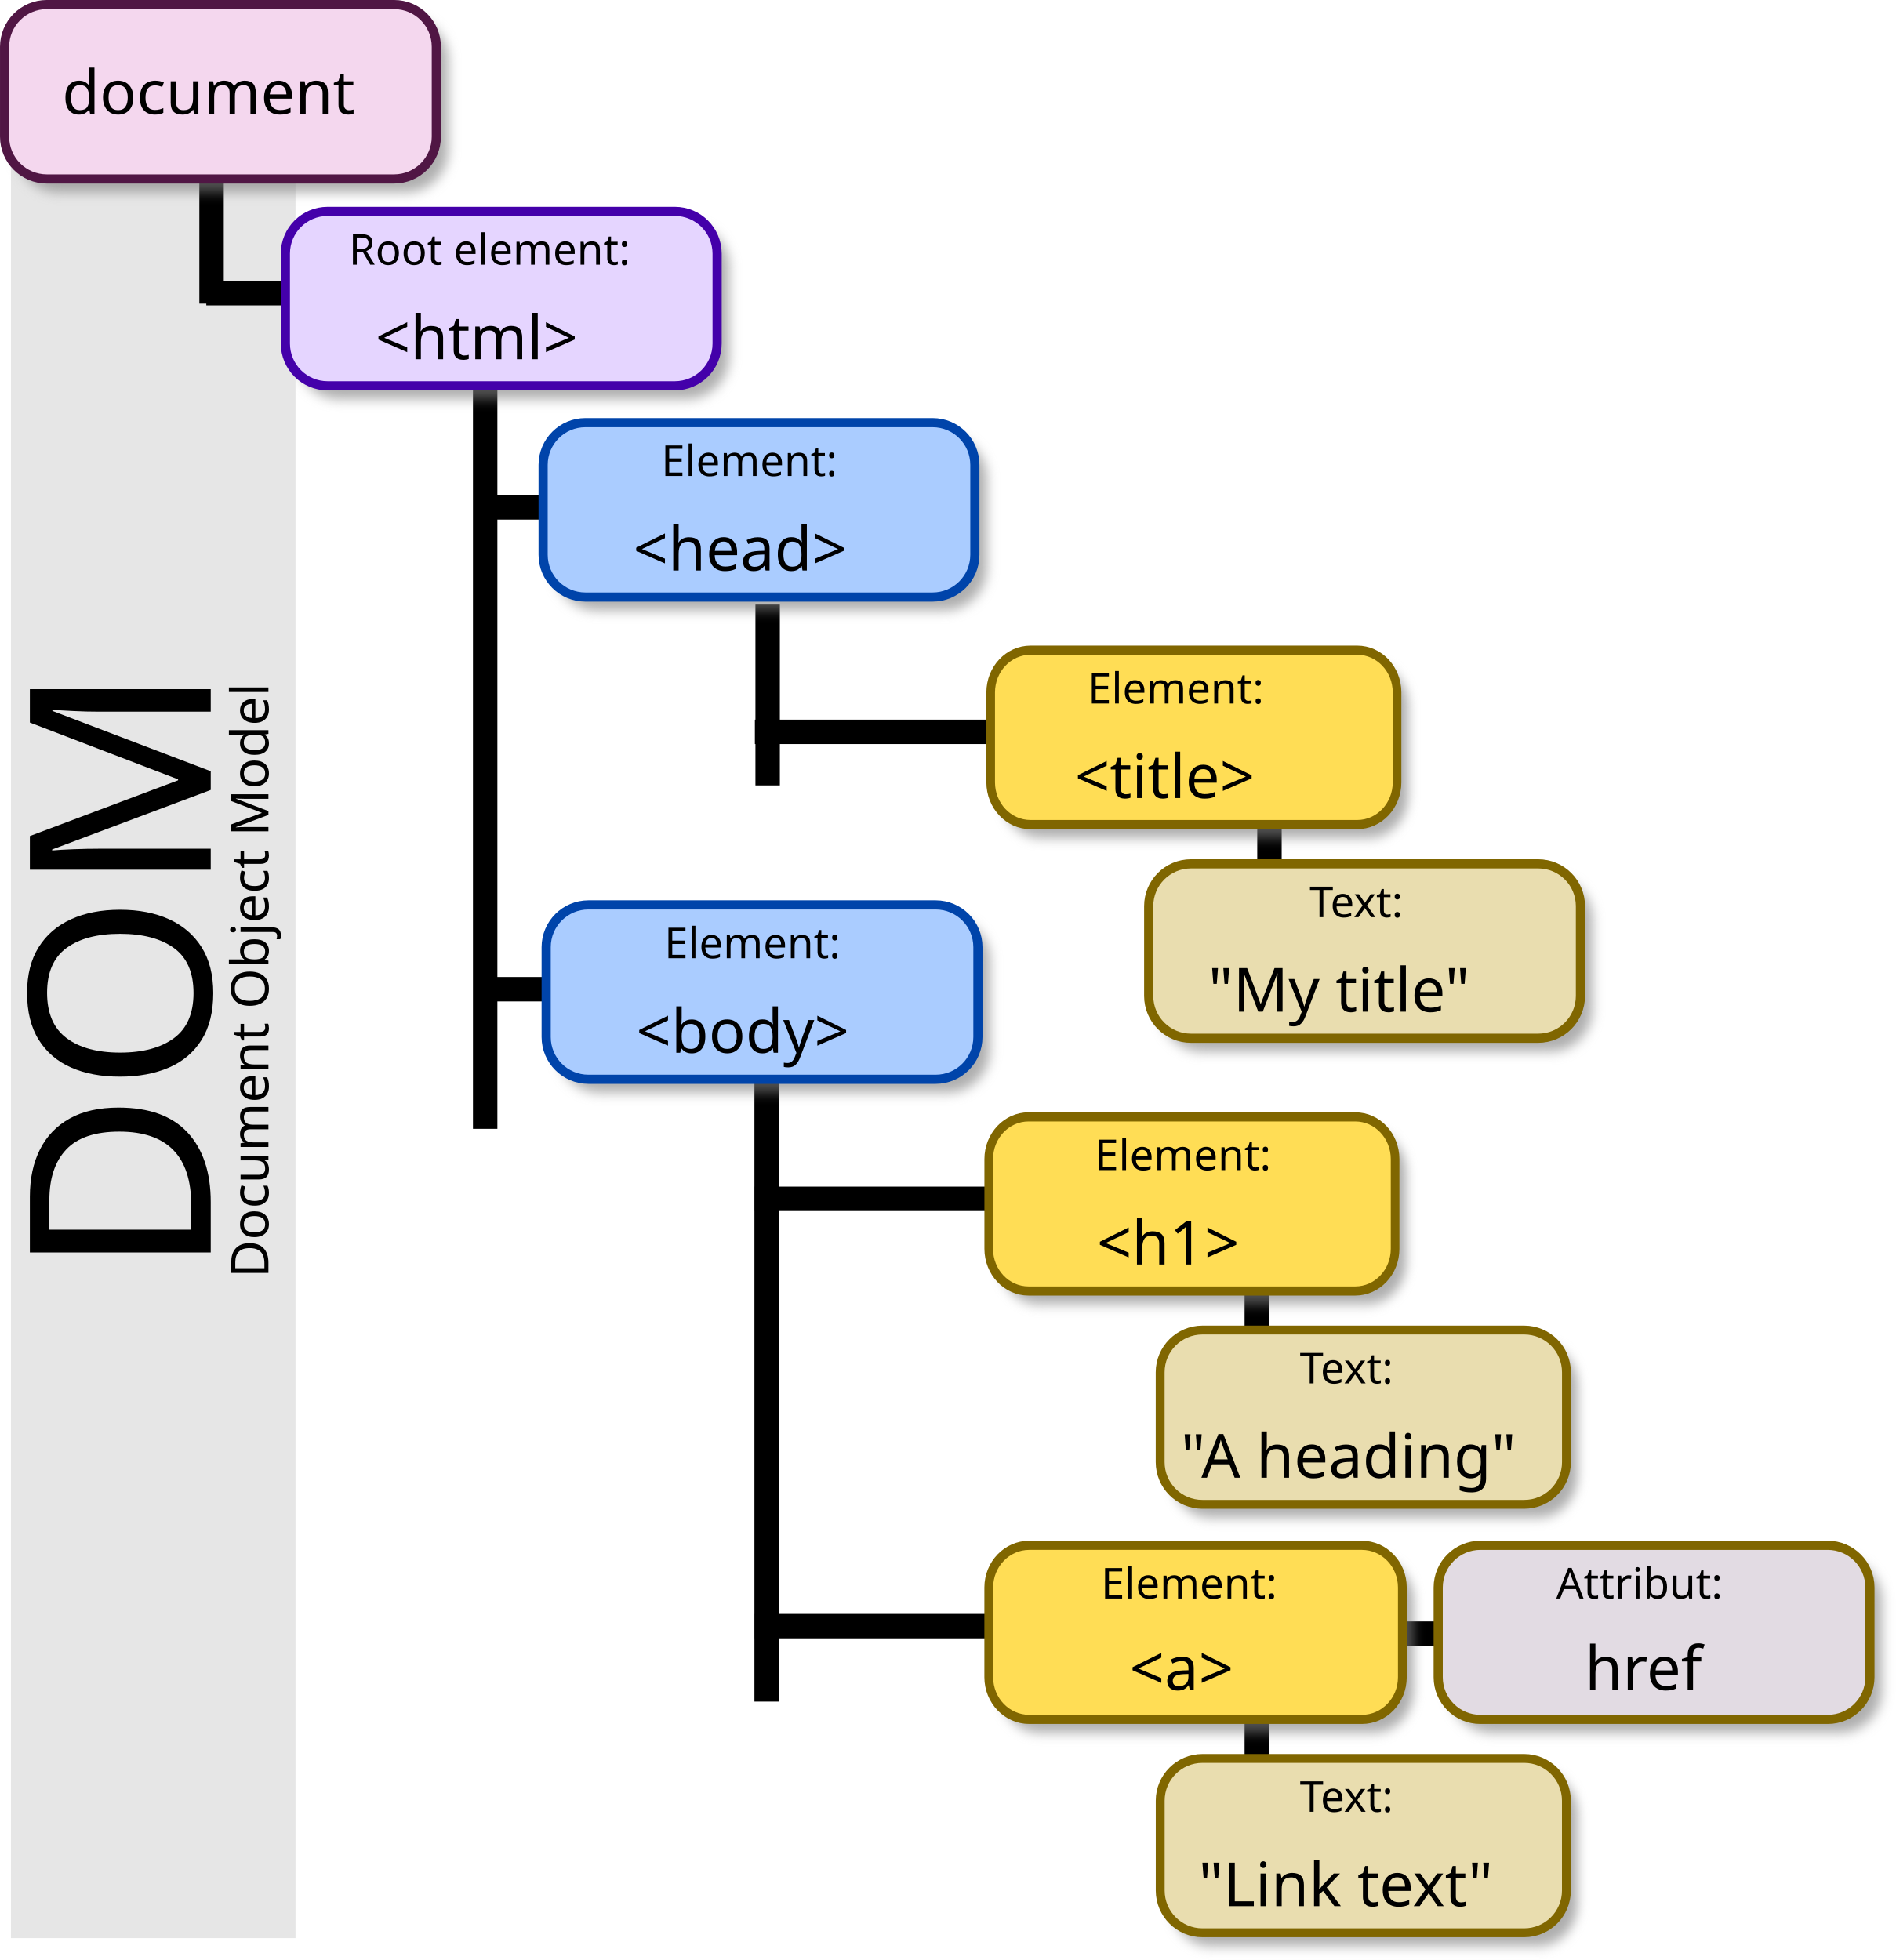
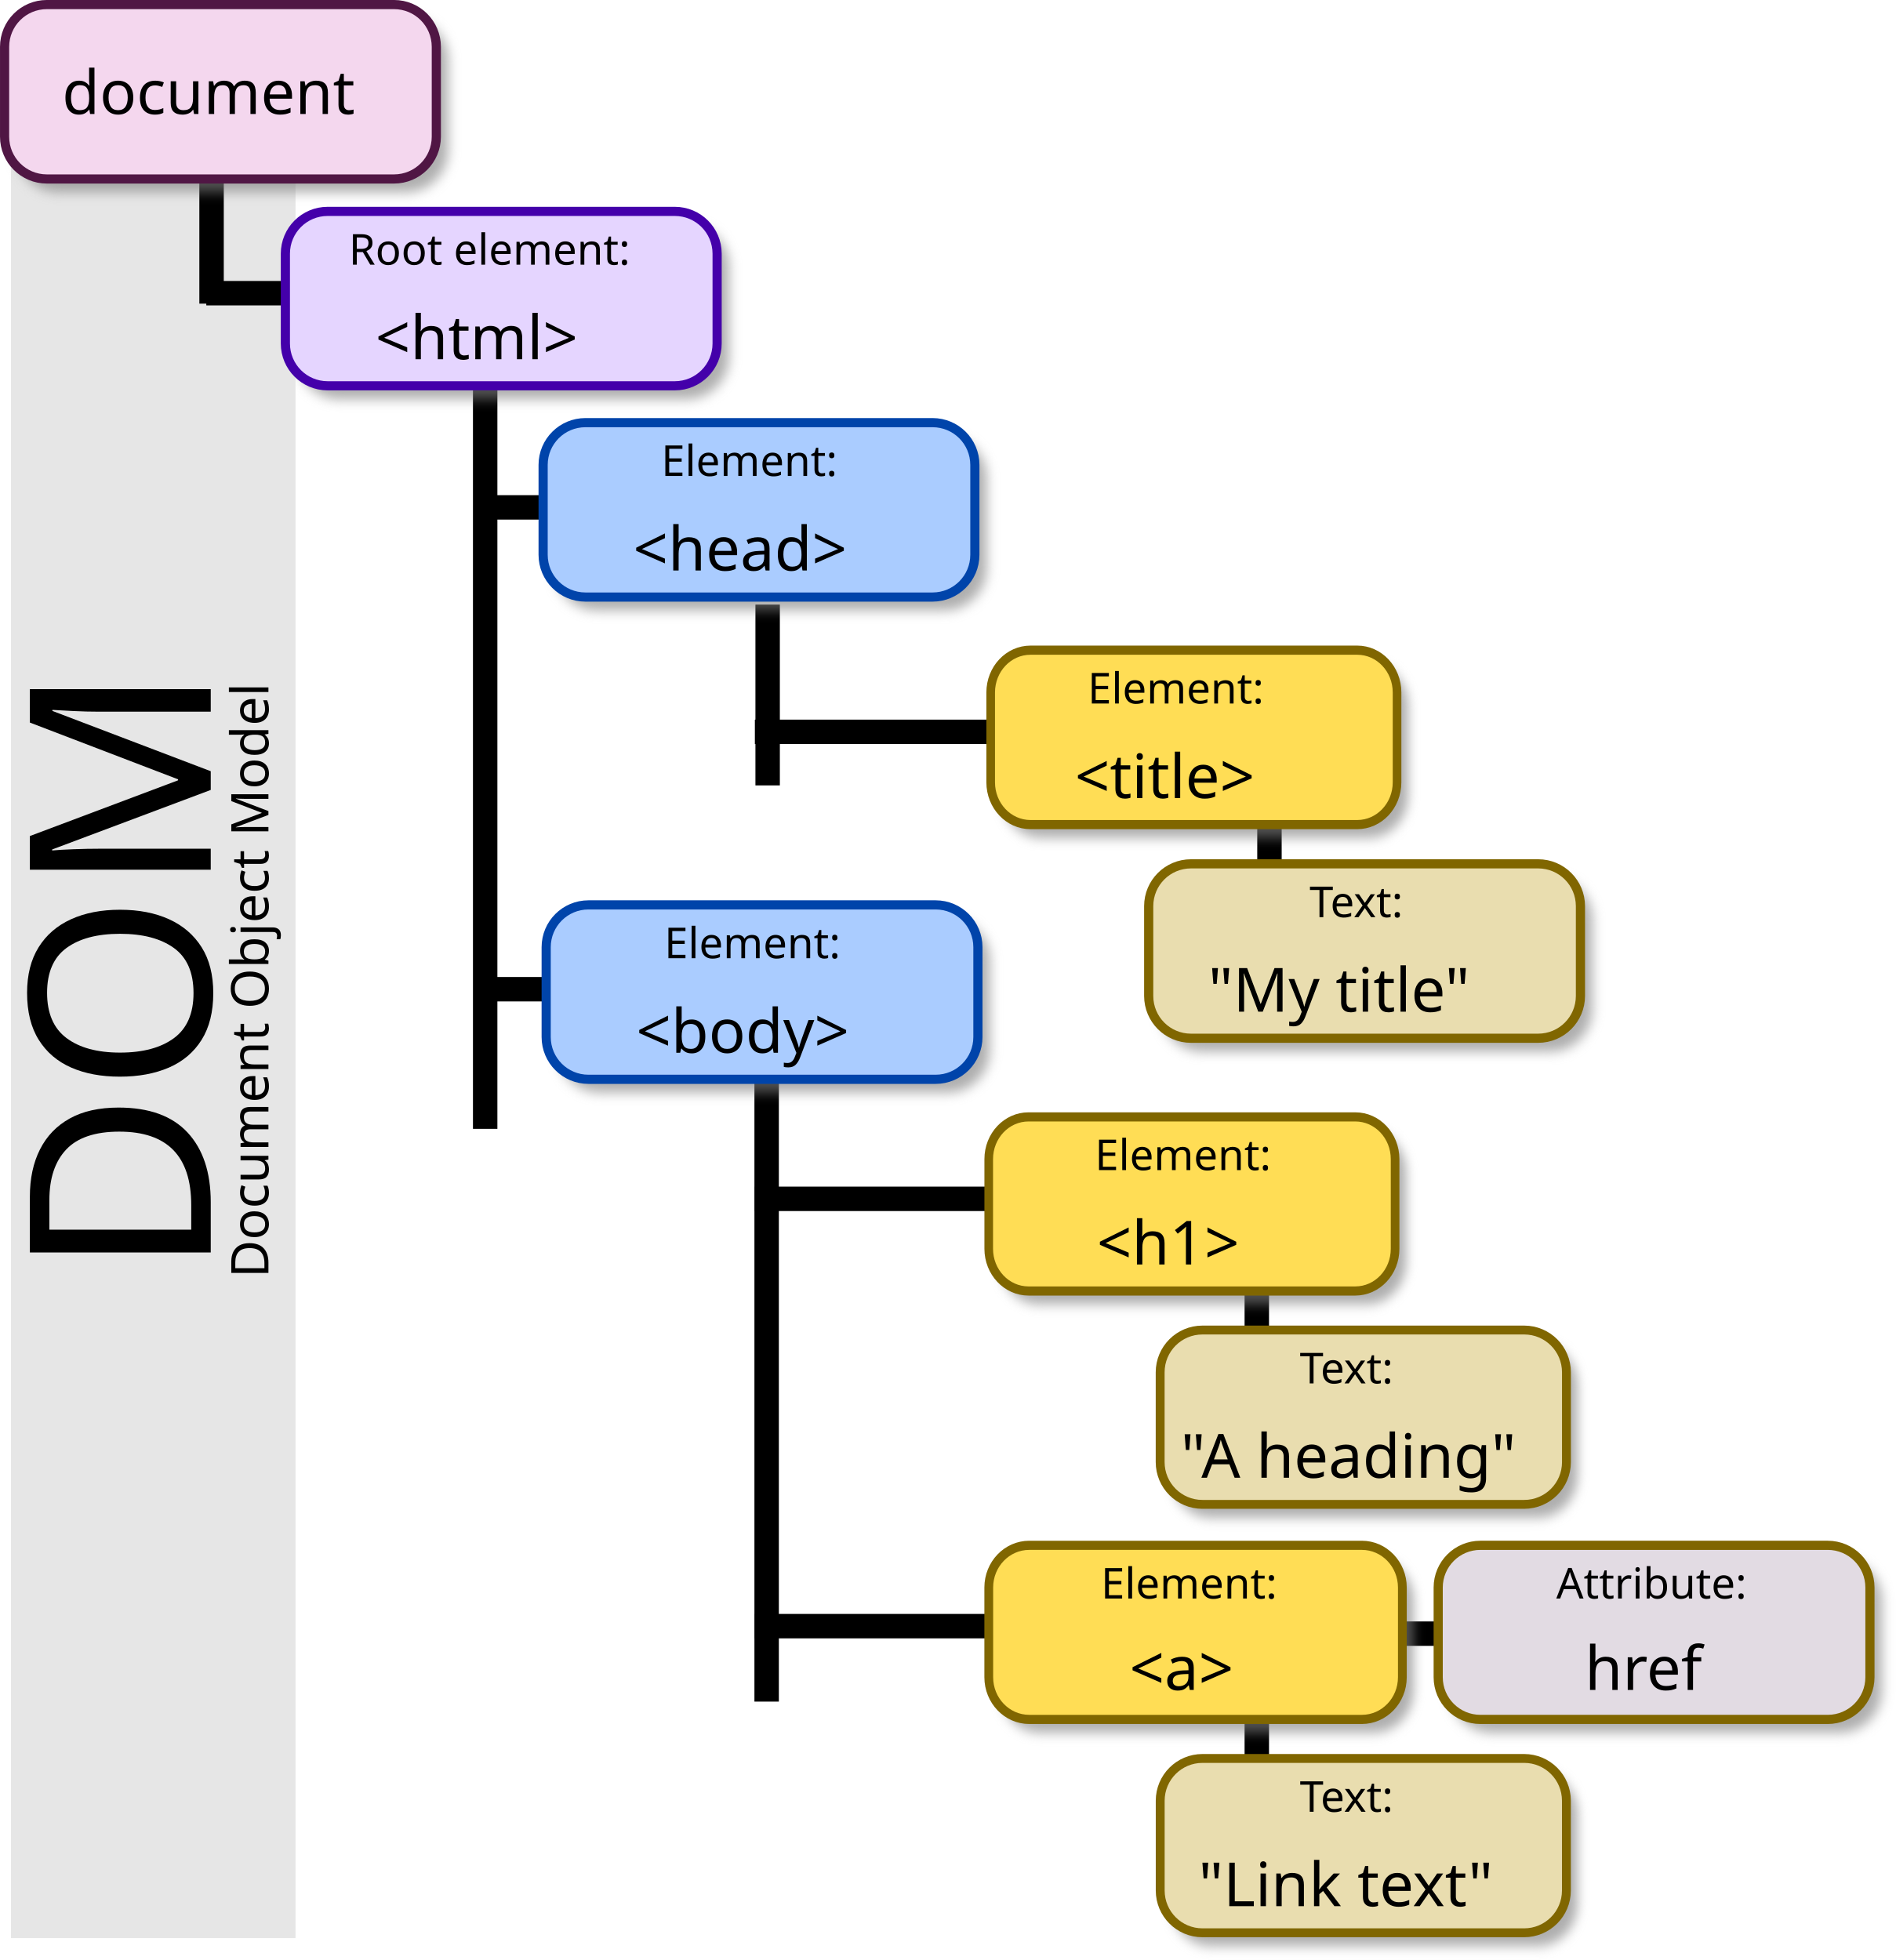
<svg xmlns="http://www.w3.org/2000/svg" width="428.048" height="442.637" id="svg2" version="1.1">
  <defs id="defs4">
    <filter id="filter3773" color-interpolation-filters="sRGB">
      <feGaussianBlur stdDeviation="3.804" id="feGaussianBlur3775" />
    </filter>
  </defs>
  <g id="layer1" transform="translate(-111.9556,-75.51753)">
    <text xml:space="preserve" style="font-size:40px;font-style:normal;font-weight:normal;line-height:125%;letter-spacing:0px;word-spacing:0px;fill:#000000;fill-opacity:1;stroke:none;font-family:Sans" x="538.221" y="1137.548" id="text3883">
      <tspan id="tspan3885" x="538.221" y="1137.548" />
    </text>
    <g id="g4078" transform="matrix(0.3446493,0,0,0.3446493,126.3231,-2.53476)">
      <path style="fill:none;stroke:#000000;stroke-width:16;stroke-linecap:butt;stroke-linejoin:miter;stroke-opacity:1" d="m 656.056,1292.016 -203.185,0" id="path4076" />
      <path id="path4074" d="m 656.056,1012.016 -203.185,0" style="fill:none;stroke:#000000;stroke-width:16;stroke-linecap:butt;stroke-linejoin:miter;stroke-opacity:1" />
      <path style="fill:none;stroke:#000000;stroke-width:16;stroke-linecap:butt;stroke-linejoin:miter;stroke-opacity:1" d="m 371.855,874.658 -91.395,0" id="path4064" />
      <path id="path4062" d="m 371.181,558.932 -91.395,0" style="fill:none;stroke:#000000;stroke-width:16;stroke-linecap:butt;stroke-linejoin:miter;stroke-opacity:1" />
      <path style="fill:none;stroke:#000000;stroke-width:16;stroke-linecap:butt;stroke-linejoin:miter;stroke-opacity:1" d="m 656.056,706.016 -203.185,0" id="path4060" />
      <path style="fill:none;stroke:#000000;stroke-width:16;stroke-linecap:butt;stroke-linejoin:miter;stroke-opacity:1" d="m 781.717,1314.498 0,118.491" id="path3990" />
      <path id="path3992" d="m 936.386,1296.939 -118.491,0" style="fill:none;stroke:#000000;stroke-width:16;stroke-linecap:butt;stroke-linejoin:miter;stroke-opacity:1" />
      <path style="fill:none;stroke:#000000;stroke-width:16;stroke-linecap:butt;stroke-linejoin:miter;stroke-opacity:1" d="m 460.586,932.932 0,408.527" id="path3988" />
      <path id="path3986" d="m 781.717,1032.498 0,118.491" style="fill:none;stroke:#000000;stroke-width:16;stroke-linecap:butt;stroke-linejoin:miter;stroke-opacity:1" />
      <path style="fill:none;stroke:#000000;stroke-width:16;stroke-linecap:butt;stroke-linejoin:miter;stroke-opacity:1" d="m 790.015,728.229 0,118.491" id="path3984" />
      <path id="path3982" d="m 461.241,622.622 0,118.491" style="fill:none;stroke:#000000;stroke-width:16;stroke-linecap:butt;stroke-linejoin:miter;stroke-opacity:1" />
      <path style="fill:none;stroke:#000000;stroke-width:16;stroke-linecap:butt;stroke-linejoin:miter;stroke-opacity:1" d="m 276.18,444.902 0,521.257" id="path3980" />
      <rect ry="27.695" y="373.694" x="153.024" height="114.286" width="282.857" id="rect3783" style="fill:#808080;fill-opacity:0.64;stroke:none;filter:url(#filter3773)" />
      <rect style="fill:#808080;fill-opacity:0.64;stroke:none;filter:url(#filter3773)" id="rect3801" width="282.857" height="114.286" x="321.89" y="512.121" ry="27.695" />
      <rect ry="27.695" y="503.409" x="314.146" height="114.286" width="282.857" id="rect3803" style="fill:#aaccff;fill-opacity:1;stroke:#0044aa;stroke-width:6;stroke-linecap:round;stroke-linejoin:miter;stroke-miterlimit:4;stroke-opacity:1;stroke-dasharray:none;stroke-dashoffset:0" />
      <text xml:space="preserve" style="font-size:40px;font-style:normal;font-weight:normal;line-height:125%;letter-spacing:0px;word-spacing:0px;fill:#000000;fill-opacity:1;stroke:none;font-family:Sans" x="391.512" y="538.342" id="text3805">
        <tspan id="tspan3807" x="391.512" y="538.342" style="font-size:28px">Element:</tspan>
      </text>
      <text id="text3809" y="600.295" x="373.119" style="font-size:40px;font-style:normal;font-weight:normal;line-height:125%;letter-spacing:0px;word-spacing:0px;fill:#000000;fill-opacity:1;stroke:none;font-family:Sans" xml:space="preserve">
        <tspan y="600.295" x="373.119" id="tspan3811">&lt;head&gt;</tspan>
      </text>
      <rect ry="27.695" y="828.121" x="323.89" height="114.286" width="282.857" id="rect3815" style="fill:#808080;fill-opacity:0.64;stroke:none;filter:url(#filter3773)" />
      <rect style="fill:#aaccff;fill-opacity:1;stroke:#0044aa;stroke-width:6;stroke-linecap:round;stroke-linejoin:miter;stroke-miterlimit:4;stroke-opacity:1;stroke-dasharray:none;stroke-dashoffset:0" id="rect3817" width="282.857" height="114.286" x="316.146" y="819.409" ry="27.695" />
      <text id="text3819" y="854.342" x="393.512" style="font-size:40px;font-style:normal;font-weight:normal;line-height:125%;letter-spacing:0px;word-spacing:0px;fill:#000000;fill-opacity:1;stroke:none;font-family:Sans" xml:space="preserve">
        <tspan style="font-size:28px" y="854.342" x="393.512" id="tspan3821">Element:</tspan>
      </text>
      <text xml:space="preserve" style="font-size:40px;font-style:normal;font-weight:normal;line-height:125%;letter-spacing:0px;word-spacing:0px;fill:#000000;fill-opacity:1;stroke:none;font-family:Sans" x="375.119" y="916.295" id="text3823">
        <tspan id="tspan3825" x="375.119" y="916.295">&lt;body&gt;</tspan>
      </text>
      <g transform="translate(230.9833,11.63693)" id="g4033">
        <g id="g3827" transform="matrix(0.9412272,0,0,1,326.2032,411.4098)">
          <rect ry="27.695" y="238.17" x="61.062" height="114.286" width="282.857" id="rect3829" style="fill:#808080;fill-opacity:0.64;stroke:none;filter:url(#filter3773)" />
          <rect style="fill:#ffdd55;fill-opacity:1;stroke:#806600;stroke-width:6;stroke-linecap:round;stroke-linejoin:miter;stroke-miterlimit:4;stroke-opacity:1;stroke-dasharray:none;stroke-dashoffset:0" id="rect3831" width="282.857" height="114.286" x="53.318" y="229.458" ry="27.695" />
        </g>
        <text xml:space="preserve" style="font-size:40px;font-style:normal;font-weight:normal;line-height:125%;letter-spacing:0px;word-spacing:0px;fill:#000000;fill-opacity:1;stroke:none;font-family:Sans" x="439.93" y="675.801" id="text3833">
          <tspan id="tspan3835" x="439.93" y="675.801" style="font-size:28px">Element:</tspan>
        </text>
        <text id="text3837" y="737.755" x="431.538" style="font-size:40px;font-style:normal;font-weight:normal;line-height:125%;letter-spacing:0px;word-spacing:0px;fill:#000000;fill-opacity:1;stroke:none;font-family:Sans" xml:space="preserve">
          <tspan y="737.755" x="431.538" id="tspan3839">&lt;title&gt;</tspan>
        </text>
      </g>
      <g transform="translate(270.3305,11.63693)" id="g4024">
        <g id="g3998">
          <rect style="fill:#808080;fill-opacity:0.64;stroke:none;filter:url(#filter3773)" id="rect3843" width="282.857" height="114.286" x="448.309" y="789.58" ry="27.695" />
          <rect ry="27.695" y="780.868" x="440.565" height="114.286" width="282.857" id="rect3845" style="fill:#e9ddaf;fill-opacity:1;stroke:#806600;stroke-width:6;stroke-linecap:round;stroke-linejoin:miter;stroke-miterlimit:4;stroke-opacity:1;stroke-dasharray:none;stroke-dashoffset:0" />
        </g>
        <text id="text3847" y="815.801" x="545.93" style="font-size:40px;font-style:normal;font-weight:normal;line-height:125%;letter-spacing:0px;word-spacing:0px;fill:#000000;fill-opacity:1;stroke:none;font-family:Sans" xml:space="preserve">
          <tspan style="font-size:28px" y="815.801" x="545.93" id="tspan3849">Text:</tspan>
        </text>
        <text xml:space="preserve" style="font-size:40px;font-style:normal;font-weight:normal;line-height:125%;letter-spacing:0px;word-spacing:0px;fill:#000000;fill-opacity:1;stroke:none;font-family:Sans" x="479.538" y="877.755" id="text3851">
          <tspan id="tspan3853" x="479.538" y="877.755">"My title"</tspan>
        </text>
      </g>
      <g transform="translate(241.7004,-92)" id="g4042">
        <g transform="matrix(0.9412358,0,0,0.9981873,314.203,821.2857)" id="g3855">
          <rect style="fill:#808080;fill-opacity:0.64;stroke:none;filter:url(#filter3773)" id="rect3857" width="282.857" height="114.286" x="61.062" y="238.17" ry="27.695" />
          <rect ry="27.695" y="229.458" x="53.318" height="114.286" width="282.857" id="rect3859" style="fill:#ffdd55;fill-opacity:1;stroke:#806600;stroke-width:6;stroke-linecap:round;stroke-linejoin:miter;stroke-miterlimit:4;stroke-opacity:1;stroke-dasharray:none;stroke-dashoffset:0" />
        </g>
        <text id="text3861" y="1086.181" x="433.537" style="font-size:39.964px;font-style:normal;font-weight:normal;line-height:125%;letter-spacing:0px;word-spacing:0px;fill:#000000;fill-opacity:1;stroke:none;font-family:Sans" xml:space="preserve" transform="scale(1.000908,0.9990932)">
          <tspan style="font-size:27.975px" y="1086.181" x="433.537" id="tspan3863">Element:</tspan>
        </text>
        <text xml:space="preserve" style="font-size:39.964px;font-style:normal;font-weight:normal;line-height:125%;letter-spacing:0px;word-spacing:0px;fill:#000000;fill-opacity:1;stroke:none;font-family:Sans" x="434.823" y="1148.078" id="text3865" transform="scale(1.000908,0.9990932)">
          <tspan id="tspan3867" x="434.823" y="1148.078">&lt;h1&gt;</tspan>
        </text>
      </g>
      <g transform="translate(225.9285,-92)" id="g4015">
        <g id="g3994">
          <rect transform="matrix(0.9410595,0,0,0.9995454,442.2995,960.6326)" ry="27.695" y="238.17" x="61.062" height="114.286" width="282.857" id="rect3871" style="fill:#808080;fill-opacity:0.64;stroke:none;filter:url(#filter3773)" />
          <rect style="fill:#e9ddaf;fill-opacity:1;stroke:#806600;stroke-width:5.819;stroke-linecap:round;stroke-linejoin:miter;stroke-miterlimit:4;stroke-opacity:1;stroke-dasharray:none;stroke-dashoffset:0" id="rect3873" width="266.185" height="114.234" x="492.475" y="1189.986" ry="27.683" />
        </g>
        <text xml:space="preserve" style="font-size:39.964px;font-style:normal;font-weight:normal;line-height:125%;letter-spacing:0px;word-spacing:0px;fill:#000000;fill-opacity:1;stroke:none;font-family:Sans" x="583.398" y="1226.054" id="text3875" transform="scale(1.000908,0.9990932)">
          <tspan id="tspan3877" x="583.398" y="1226.054" style="font-size:27.975px">Text:</tspan>
        </text>
        <text id="text3879" y="1287.951" x="505.486" style="font-size:39.964px;font-style:normal;font-weight:normal;line-height:125%;letter-spacing:0px;word-spacing:0px;fill:#000000;fill-opacity:1;stroke:none;font-family:Sans" xml:space="preserve" transform="scale(1.000908,0.9990932)">
          <tspan y="1287.951" x="505.486" id="tspan3881">"A heading"</tspan>
        </text>
      </g>
      <g transform="translate(241.6753,-92)" id="g4051">
        <g id="g3887" transform="matrix(0.9579546,0,0,0.9981873,313.3623,1102.012)">
          <rect ry="27.695" y="238.17" x="61.062" height="114.286" width="282.857" id="rect3889" style="fill:#808080;fill-opacity:0.64;stroke:none;filter:url(#filter3773)" />
          <rect style="fill:#ffdd55;fill-opacity:1;stroke:#806600;stroke-width:6;stroke-linecap:round;stroke-linejoin:miter;stroke-miterlimit:4;stroke-opacity:1;stroke-dasharray:none;stroke-dashoffset:0" id="rect3891" width="282.857" height="114.286" x="53.318" y="229.458" ry="27.695" />
        </g>
        <text transform="scale(1.000908,0.9990932)" xml:space="preserve" style="font-size:39.964px;font-style:normal;font-weight:normal;line-height:125%;letter-spacing:0px;word-spacing:0px;fill:#000000;fill-opacity:1;stroke:none;font-family:Sans" x="437.533" y="1367.162" id="text3893">
          <tspan id="tspan3895" x="437.533" y="1367.162" style="font-size:27.975px">Element:</tspan>
        </text>
        <text transform="scale(1.000908,0.9990932)" id="text3897" y="1427.122" x="456.228" style="font-size:39.964px;font-style:normal;font-weight:normal;line-height:125%;letter-spacing:0px;word-spacing:0px;fill:#000000;fill-opacity:1;stroke:none;font-family:Sans" xml:space="preserve">
          <tspan y="1427.122" x="456.228" id="tspan3899">&lt;a&gt;</tspan>
        </text>
      </g>
      <g transform="translate(277.9603,-92)" id="g4006">
        <rect style="fill:#e6e6e6;stroke:none" id="rect4204" width="186.442" height="1204.7" x="-312.477" y="383.74" ry="0" />
        <g id="g4002">
          <rect transform="matrix(0.9408483,0,0,0.9995505,390.3104,1241.358)" style="fill:#808080;fill-opacity:0.64;stroke:none;filter:url(#filter3773)" id="rect3903" width="282.857" height="114.286" x="61.062" y="238.17" ry="27.695" />
          <rect ry="27.683" y="1470.713" x="440.474" height="114.234" width="266.126" id="rect3905" style="fill:#e9ddaf;fill-opacity:1;stroke:#806600;stroke-width:5.819;stroke-linecap:round;stroke-linejoin:miter;stroke-miterlimit:4;stroke-opacity:1;stroke-dasharray:none;stroke-dashoffset:0" />
        </g>
        <text transform="scale(1.000908,0.9990932)" id="text3907" y="1507.035" x="531.445" style="font-size:39.964px;font-style:normal;font-weight:normal;line-height:125%;letter-spacing:0px;word-spacing:0px;fill:#000000;fill-opacity:1;stroke:none;font-family:Sans" xml:space="preserve">
          <tspan style="font-size:27.975px" y="1507.035" x="531.445" id="tspan3909">Text:</tspan>
        </text>
        <text transform="scale(1.000908,0.9990932)" xml:space="preserve" style="font-size:39.964px;font-style:normal;font-weight:normal;line-height:125%;letter-spacing:0px;word-spacing:0px;fill:#000000;fill-opacity:1;stroke:none;font-family:Sans" x="465.113" y="1568.933" id="text3911">
          <tspan id="tspan3913" x="465.113" y="1568.933">"Link text"</tspan>
        </text>
        <g id="g4198" transform="translate(17.92708,-175.6854)">
          <text transform="matrix(0,-1,1,0,0,0)" id="text4190" y="-199.505" x="-1330.935" style="font-size:165.971px;font-style:normal;font-weight:normal;line-height:125%;letter-spacing:0px;word-spacing:0px;fill:#000000;fill-opacity:1;stroke:none;font-family:Sans" xml:space="preserve">
            <tspan style="font-size:165.971px;font-style:normal;font-variant:normal;font-weight:normal;font-stretch:normal;text-align:start;line-height:125%;writing-mode:lr-tb;text-anchor:start;font-family:American Typewriter;-inkscape-font-specification:American Typewriter" y="-199.505" x="-1330.935" id="tspan4192">DOM</tspan>
          </text>
          <text transform="matrix(0,-1,1,0,0,0)" id="text4194" y="-161.714" x="-1331.546" style="font-size:34.082px;font-style:normal;font-weight:normal;line-height:125%;letter-spacing:0px;word-spacing:0px;fill:#000000;fill-opacity:1;stroke:none;font-family:Sans" xml:space="preserve">
            <tspan style="font-style:normal;font-variant:normal;font-weight:normal;font-stretch:normal;font-family:American Typewriter;-inkscape-font-specification:American Typewriter" y="-161.714" x="-1331.546" id="tspan4196">Document Object Model</tspan>
          </text>
        </g>
      </g>
      <path id="path3978" d="m 96.92,306.941 0,118.491" style="fill:none;stroke:#000000;stroke-width:16;stroke-linecap:butt;stroke-linejoin:miter;stroke-opacity:1" />
      <g transform="translate(-92,0)" id="g4066">
        <rect ry="27.695" y="238.17" x="61.062" height="114.286" width="282.857" id="rect2987" style="fill:#808080;fill-opacity:0.64;stroke:none;filter:url(#filter3773)" />
        <rect style="fill:#f4d7ee;fill-opacity:1;stroke:#501644;stroke-width:6;stroke-linecap:round;stroke-linejoin:miter;stroke-miterlimit:4;stroke-opacity:1;stroke-dasharray:none;stroke-dashoffset:0" id="rect2985" width="282.857" height="114.286" x="53.318" y="229.458" ry="27.695" />
        <text xml:space="preserve" style="font-size:40px;font-style:normal;font-weight:normal;line-height:125%;letter-spacing:0px;word-spacing:0px;fill:#000000;fill-opacity:1;stroke:none;font-family:Sans" x="90.994" y="301.176" id="text3787">
          <tspan id="tspan3789" x="90.994" y="301.176">document</tspan>
        </text>
      </g>
      <rect transform="matrix(1,0,0,0.9981873,847.2466,1010.012)" style="fill:#808080;fill-opacity:0.64;stroke:none;filter:url(#filter3773)" id="rect3917" width="282.857" height="114.286" x="61.062" y="238.17" ry="27.695" />
      <rect ry="27.645" y="1239.054" x="900.564" height="114.079" width="282.857" id="rect3919" style="fill:#e2dbe3;fill-opacity:1;stroke:#806600;stroke-width:5.995;stroke-linecap:round;stroke-linejoin:miter;stroke-miterlimit:4;stroke-opacity:1;stroke-dasharray:none;stroke-dashoffset:0" />
      <text transform="scale(1.000908,0.9990932)" xml:space="preserve" style="font-size:39.964px;font-style:normal;font-weight:normal;line-height:125%;letter-spacing:0px;word-spacing:0px;fill:#000000;fill-opacity:1;stroke:none;font-family:Sans" x="977.041" y="1275.079" id="text3921">
-         <tspan id="tspan3923" x="977.041" y="1275.079" style="font-size:27.975px">Attribut:</tspan>
+         <tspan id="tspan3923" x="977.041" y="1275.079" style="font-size:27.975px">Attribute:</tspan>
      </text>
      <text transform="scale(1.000908,0.9990932)" id="text3925" y="1335.038" x="995.736" style="font-size:39.964px;font-style:normal;font-weight:normal;line-height:125%;letter-spacing:0px;word-spacing:0px;fill:#000000;fill-opacity:1;stroke:none;font-family:Sans" xml:space="preserve">
        <tspan y="1335.038" x="995.736" id="tspan3927">href</tspan>
      </text>
      <path style="fill:none;stroke:#000000;stroke-width:16;stroke-linecap:butt;stroke-linejoin:miter;stroke-opacity:1" d="m 211.968,418.581 -118.491,0" id="path4072" />
      <rect style="fill:#e5d5ff;fill-opacity:1;stroke:#4400aa;stroke-width:6;stroke-linecap:round;stroke-linejoin:miter;stroke-miterlimit:4;stroke-opacity:1;stroke-dasharray:none;stroke-dashoffset:0" id="rect3785" width="282.857" height="114.286" x="145.28" y="364.981" ry="27.695" />
      <text id="text3791" y="399.915" x="186.828" style="font-size:40px;font-style:normal;font-weight:normal;line-height:125%;letter-spacing:0px;word-spacing:0px;fill:#000000;fill-opacity:1;stroke:none;font-family:Sans" xml:space="preserve">
        <tspan style="font-size:28px" y="399.915" x="186.828" id="tspan3793">Root element:</tspan>
      </text>
      <text xml:space="preserve" style="font-size:40px;font-style:normal;font-weight:normal;line-height:125%;letter-spacing:0px;word-spacing:0px;fill:#000000;fill-opacity:1;stroke:none;font-family:Sans" x="204.253" y="461.868" id="text3795">
        <tspan id="tspan3797" x="204.253" y="461.868">&lt;html&gt;</tspan>
      </text>
    </g>
  </g>
</svg>
